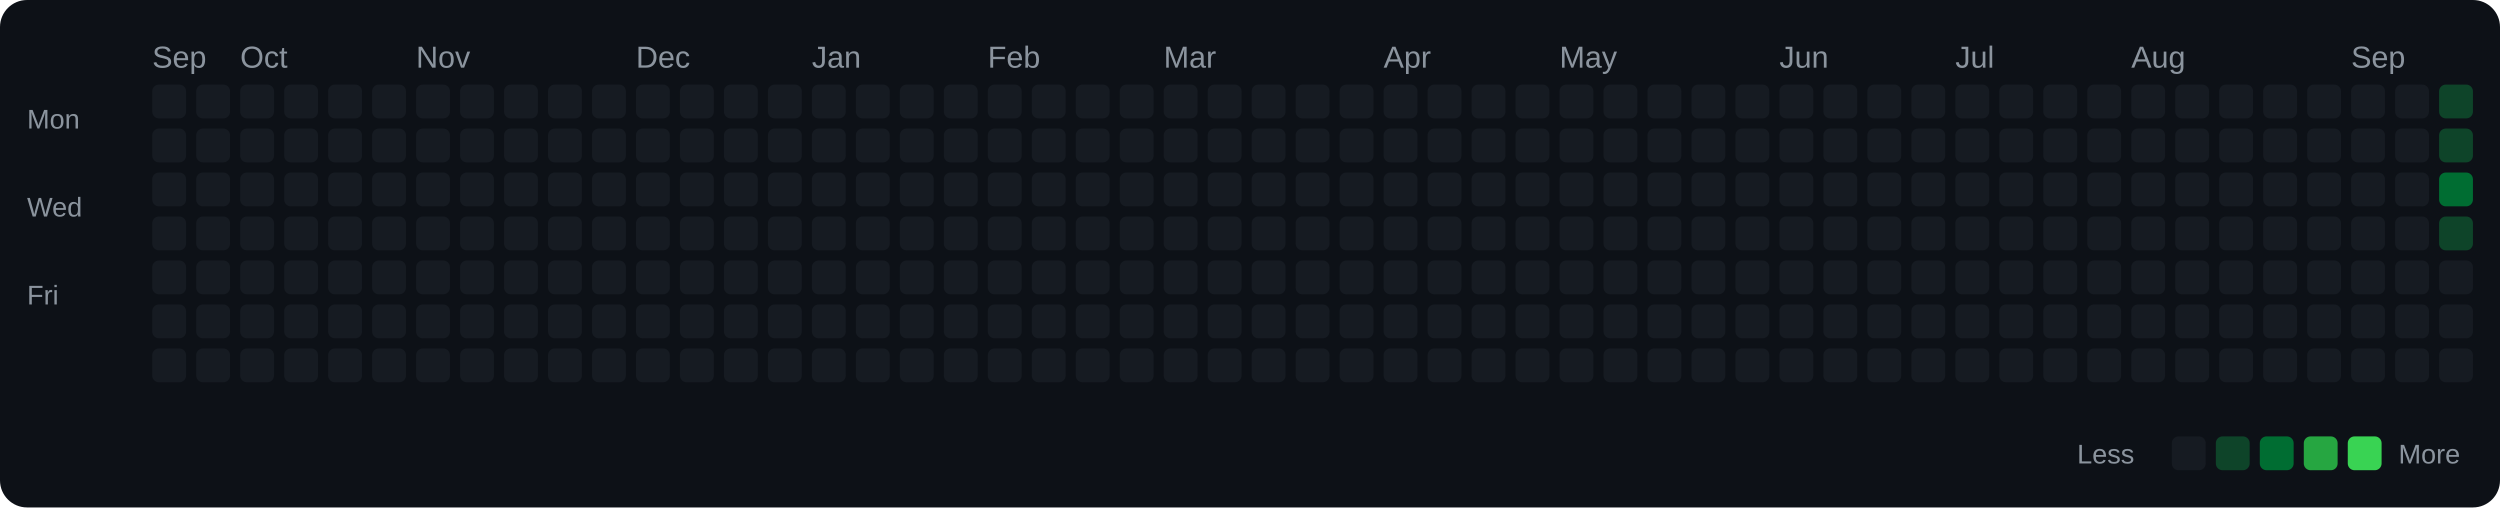
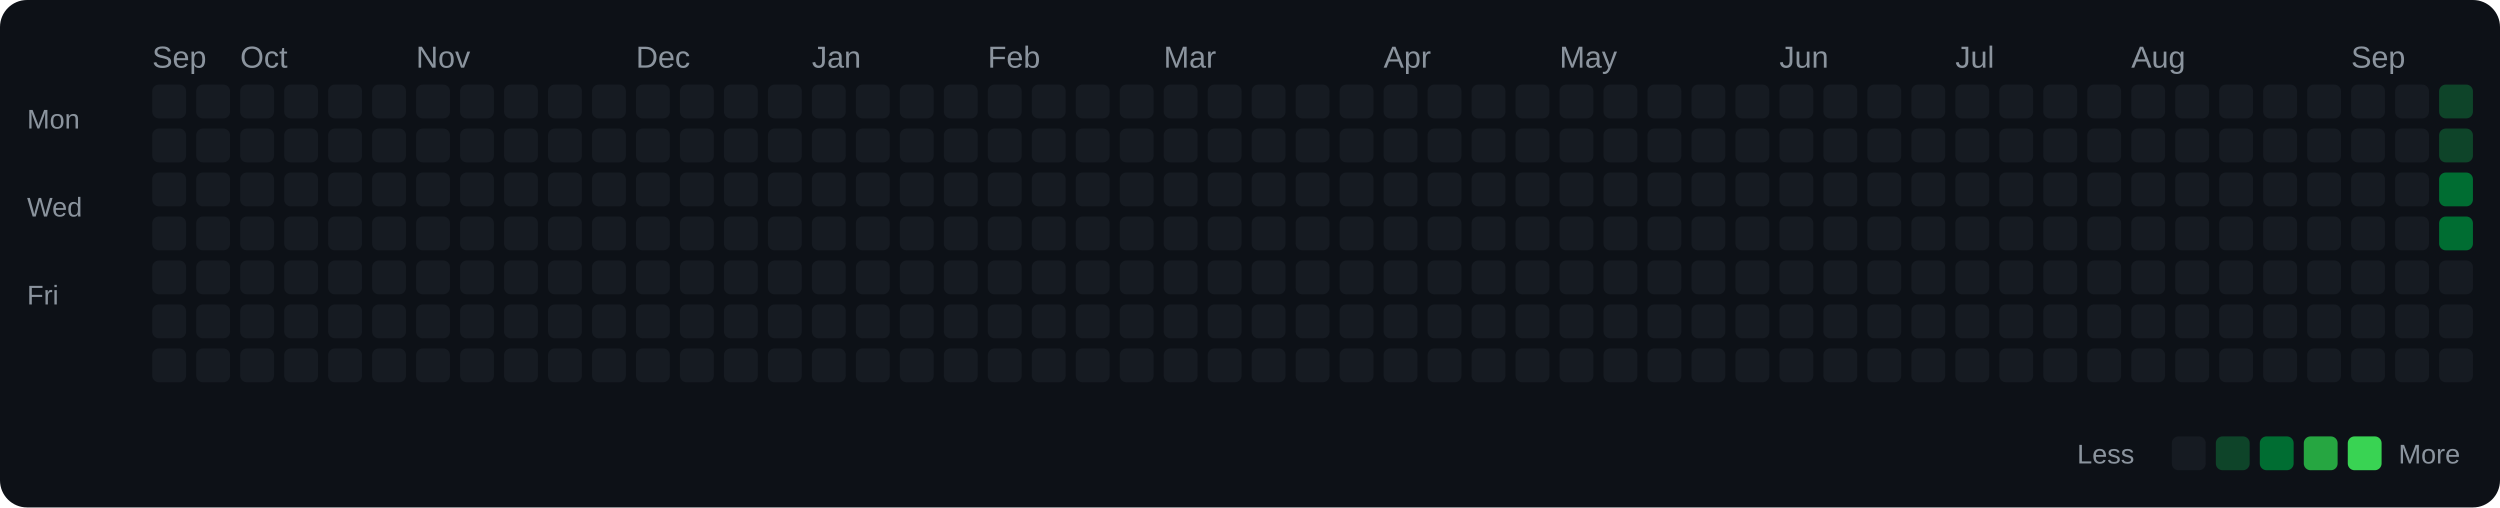
<svg xmlns="http://www.w3.org/2000/svg" width="739" height="150" viewBox="0 0 739 150" role="img" aria-labelledby="title description">
  <rect width="100%" height="100%" fill="#0d1117" rx="8" />
  <text x="45" y="20" fill="#8b949e" font-family="Arial, sans-serif" font-size="9"> Sep </text>
  <text x="71" y="20" fill="#8b949e" font-family="Arial, sans-serif" font-size="9"> Oct </text>
  <text x="123" y="20" fill="#8b949e" font-family="Arial, sans-serif" font-size="9"> Nov </text>
  <text x="188" y="20" fill="#8b949e" font-family="Arial, sans-serif" font-size="9"> Dec </text>
  <text x="240" y="20" fill="#8b949e" font-family="Arial, sans-serif" font-size="9"> Jan </text>
  <text x="292" y="20" fill="#8b949e" font-family="Arial, sans-serif" font-size="9"> Feb </text>
  <text x="344" y="20" fill="#8b949e" font-family="Arial, sans-serif" font-size="9"> Mar </text>
  <text x="409" y="20" fill="#8b949e" font-family="Arial, sans-serif" font-size="9"> Apr </text>
  <text x="461" y="20" fill="#8b949e" font-family="Arial, sans-serif" font-size="9"> May </text>
  <text x="526" y="20" fill="#8b949e" font-family="Arial, sans-serif" font-size="9"> Jun </text>
  <text x="578" y="20" fill="#8b949e" font-family="Arial, sans-serif" font-size="9"> Jul </text>
  <text x="630" y="20" fill="#8b949e" font-family="Arial, sans-serif" font-size="9"> Aug </text>
  <text x="695" y="20" fill="#8b949e" font-family="Arial, sans-serif" font-size="9"> Sep </text>
  <rect x="45" y="25" width="10" height="10" rx="2" fill="#161b22"> </rect>
  <rect x="45" y="38" width="10" height="10" rx="2" fill="#161b22"> </rect>
  <rect x="45" y="51" width="10" height="10" rx="2" fill="#161b22"> </rect>
  <rect x="45" y="64" width="10" height="10" rx="2" fill="#161b22"> </rect>
  <rect x="45" y="77" width="10" height="10" rx="2" fill="#161b22"> </rect>
  <rect x="45" y="90" width="10" height="10" rx="2" fill="#161b22"> </rect>
  <rect x="45" y="103" width="10" height="10" rx="2" fill="#161b22"> </rect>
  <rect x="58" y="25" width="10" height="10" rx="2" fill="#161b22"> </rect>
  <rect x="58" y="38" width="10" height="10" rx="2" fill="#161b22"> </rect>
  <rect x="58" y="51" width="10" height="10" rx="2" fill="#161b22"> </rect>
  <rect x="58" y="64" width="10" height="10" rx="2" fill="#161b22"> </rect>
  <rect x="58" y="77" width="10" height="10" rx="2" fill="#161b22"> </rect>
  <rect x="58" y="90" width="10" height="10" rx="2" fill="#161b22"> </rect>
  <rect x="58" y="103" width="10" height="10" rx="2" fill="#161b22"> </rect>
  <rect x="71" y="25" width="10" height="10" rx="2" fill="#161b22"> </rect>
  <rect x="71" y="38" width="10" height="10" rx="2" fill="#161b22"> </rect>
  <rect x="71" y="51" width="10" height="10" rx="2" fill="#161b22"> </rect>
  <rect x="71" y="64" width="10" height="10" rx="2" fill="#161b22"> </rect>
  <rect x="71" y="77" width="10" height="10" rx="2" fill="#161b22"> </rect>
  <rect x="71" y="90" width="10" height="10" rx="2" fill="#161b22"> </rect>
  <rect x="71" y="103" width="10" height="10" rx="2" fill="#161b22"> </rect>
  <rect x="84" y="25" width="10" height="10" rx="2" fill="#161b22"> </rect>
  <rect x="84" y="38" width="10" height="10" rx="2" fill="#161b22"> </rect>
  <rect x="84" y="51" width="10" height="10" rx="2" fill="#161b22"> </rect>
  <rect x="84" y="64" width="10" height="10" rx="2" fill="#161b22"> </rect>
  <rect x="84" y="77" width="10" height="10" rx="2" fill="#161b22"> </rect>
  <rect x="84" y="90" width="10" height="10" rx="2" fill="#161b22"> </rect>
  <rect x="84" y="103" width="10" height="10" rx="2" fill="#161b22"> </rect>
  <rect x="97" y="25" width="10" height="10" rx="2" fill="#161b22"> </rect>
  <rect x="97" y="38" width="10" height="10" rx="2" fill="#161b22"> </rect>
  <rect x="97" y="51" width="10" height="10" rx="2" fill="#161b22"> </rect>
  <rect x="97" y="64" width="10" height="10" rx="2" fill="#161b22"> </rect>
  <rect x="97" y="77" width="10" height="10" rx="2" fill="#161b22"> </rect>
  <rect x="97" y="90" width="10" height="10" rx="2" fill="#161b22"> </rect>
  <rect x="97" y="103" width="10" height="10" rx="2" fill="#161b22"> </rect>
  <rect x="110" y="25" width="10" height="10" rx="2" fill="#161b22"> </rect>
  <rect x="110" y="38" width="10" height="10" rx="2" fill="#161b22"> </rect>
  <rect x="110" y="51" width="10" height="10" rx="2" fill="#161b22"> </rect>
  <rect x="110" y="64" width="10" height="10" rx="2" fill="#161b22"> </rect>
  <rect x="110" y="77" width="10" height="10" rx="2" fill="#161b22"> </rect>
  <rect x="110" y="90" width="10" height="10" rx="2" fill="#161b22"> </rect>
  <rect x="110" y="103" width="10" height="10" rx="2" fill="#161b22"> </rect>
  <rect x="123" y="25" width="10" height="10" rx="2" fill="#161b22"> </rect>
  <rect x="123" y="38" width="10" height="10" rx="2" fill="#161b22"> </rect>
  <rect x="123" y="51" width="10" height="10" rx="2" fill="#161b22"> </rect>
  <rect x="123" y="64" width="10" height="10" rx="2" fill="#161b22"> </rect>
  <rect x="123" y="77" width="10" height="10" rx="2" fill="#161b22"> </rect>
  <rect x="123" y="90" width="10" height="10" rx="2" fill="#161b22"> </rect>
  <rect x="123" y="103" width="10" height="10" rx="2" fill="#161b22"> </rect>
  <rect x="136" y="25" width="10" height="10" rx="2" fill="#161b22"> </rect>
  <rect x="136" y="38" width="10" height="10" rx="2" fill="#161b22"> </rect>
  <rect x="136" y="51" width="10" height="10" rx="2" fill="#161b22"> </rect>
  <rect x="136" y="64" width="10" height="10" rx="2" fill="#161b22"> </rect>
  <rect x="136" y="77" width="10" height="10" rx="2" fill="#161b22"> </rect>
  <rect x="136" y="90" width="10" height="10" rx="2" fill="#161b22"> </rect>
  <rect x="136" y="103" width="10" height="10" rx="2" fill="#161b22"> </rect>
  <rect x="149" y="25" width="10" height="10" rx="2" fill="#161b22"> </rect>
  <rect x="149" y="38" width="10" height="10" rx="2" fill="#161b22"> </rect>
  <rect x="149" y="51" width="10" height="10" rx="2" fill="#161b22"> </rect>
  <rect x="149" y="64" width="10" height="10" rx="2" fill="#161b22"> </rect>
  <rect x="149" y="77" width="10" height="10" rx="2" fill="#161b22"> </rect>
  <rect x="149" y="90" width="10" height="10" rx="2" fill="#161b22"> </rect>
  <rect x="149" y="103" width="10" height="10" rx="2" fill="#161b22"> </rect>
  <rect x="162" y="25" width="10" height="10" rx="2" fill="#161b22"> </rect>
  <rect x="162" y="38" width="10" height="10" rx="2" fill="#161b22"> </rect>
  <rect x="162" y="51" width="10" height="10" rx="2" fill="#161b22"> </rect>
  <rect x="162" y="64" width="10" height="10" rx="2" fill="#161b22"> </rect>
  <rect x="162" y="77" width="10" height="10" rx="2" fill="#161b22"> </rect>
  <rect x="162" y="90" width="10" height="10" rx="2" fill="#161b22"> </rect>
  <rect x="162" y="103" width="10" height="10" rx="2" fill="#161b22"> </rect>
  <rect x="175" y="25" width="10" height="10" rx="2" fill="#161b22"> </rect>
  <rect x="175" y="38" width="10" height="10" rx="2" fill="#161b22"> </rect>
  <rect x="175" y="51" width="10" height="10" rx="2" fill="#161b22"> </rect>
  <rect x="175" y="64" width="10" height="10" rx="2" fill="#161b22"> </rect>
  <rect x="175" y="77" width="10" height="10" rx="2" fill="#161b22"> </rect>
  <rect x="175" y="90" width="10" height="10" rx="2" fill="#161b22"> </rect>
  <rect x="175" y="103" width="10" height="10" rx="2" fill="#161b22"> </rect>
  <rect x="188" y="25" width="10" height="10" rx="2" fill="#161b22"> </rect>
  <rect x="188" y="38" width="10" height="10" rx="2" fill="#161b22"> </rect>
  <rect x="188" y="51" width="10" height="10" rx="2" fill="#161b22"> </rect>
  <rect x="188" y="64" width="10" height="10" rx="2" fill="#161b22"> </rect>
  <rect x="188" y="77" width="10" height="10" rx="2" fill="#161b22"> </rect>
  <rect x="188" y="90" width="10" height="10" rx="2" fill="#161b22"> </rect>
  <rect x="188" y="103" width="10" height="10" rx="2" fill="#161b22"> </rect>
  <rect x="201" y="25" width="10" height="10" rx="2" fill="#161b22"> </rect>
  <rect x="201" y="38" width="10" height="10" rx="2" fill="#161b22"> </rect>
  <rect x="201" y="51" width="10" height="10" rx="2" fill="#161b22"> </rect>
  <rect x="201" y="64" width="10" height="10" rx="2" fill="#161b22"> </rect>
  <rect x="201" y="77" width="10" height="10" rx="2" fill="#161b22"> </rect>
  <rect x="201" y="90" width="10" height="10" rx="2" fill="#161b22"> </rect>
  <rect x="201" y="103" width="10" height="10" rx="2" fill="#161b22"> </rect>
  <rect x="214" y="25" width="10" height="10" rx="2" fill="#161b22"> </rect>
  <rect x="214" y="38" width="10" height="10" rx="2" fill="#161b22"> </rect>
  <rect x="214" y="51" width="10" height="10" rx="2" fill="#161b22"> </rect>
  <rect x="214" y="64" width="10" height="10" rx="2" fill="#161b22"> </rect>
  <rect x="214" y="77" width="10" height="10" rx="2" fill="#161b22"> </rect>
  <rect x="214" y="90" width="10" height="10" rx="2" fill="#161b22"> </rect>
  <rect x="214" y="103" width="10" height="10" rx="2" fill="#161b22"> </rect>
  <rect x="227" y="25" width="10" height="10" rx="2" fill="#161b22"> </rect>
  <rect x="227" y="38" width="10" height="10" rx="2" fill="#161b22"> </rect>
  <rect x="227" y="51" width="10" height="10" rx="2" fill="#161b22"> </rect>
  <rect x="227" y="64" width="10" height="10" rx="2" fill="#161b22"> </rect>
  <rect x="227" y="77" width="10" height="10" rx="2" fill="#161b22"> </rect>
  <rect x="227" y="90" width="10" height="10" rx="2" fill="#161b22"> </rect>
  <rect x="227" y="103" width="10" height="10" rx="2" fill="#161b22"> </rect>
  <rect x="240" y="25" width="10" height="10" rx="2" fill="#161b22"> </rect>
  <rect x="240" y="38" width="10" height="10" rx="2" fill="#161b22"> </rect>
  <rect x="240" y="51" width="10" height="10" rx="2" fill="#161b22"> </rect>
  <rect x="240" y="64" width="10" height="10" rx="2" fill="#161b22"> </rect>
  <rect x="240" y="77" width="10" height="10" rx="2" fill="#161b22"> </rect>
  <rect x="240" y="90" width="10" height="10" rx="2" fill="#161b22"> </rect>
  <rect x="240" y="103" width="10" height="10" rx="2" fill="#161b22"> </rect>
  <rect x="253" y="25" width="10" height="10" rx="2" fill="#161b22"> </rect>
  <rect x="253" y="38" width="10" height="10" rx="2" fill="#161b22"> </rect>
  <rect x="253" y="51" width="10" height="10" rx="2" fill="#161b22"> </rect>
  <rect x="253" y="64" width="10" height="10" rx="2" fill="#161b22"> </rect>
  <rect x="253" y="77" width="10" height="10" rx="2" fill="#161b22"> </rect>
  <rect x="253" y="90" width="10" height="10" rx="2" fill="#161b22"> </rect>
  <rect x="253" y="103" width="10" height="10" rx="2" fill="#161b22"> </rect>
  <rect x="266" y="25" width="10" height="10" rx="2" fill="#161b22"> </rect>
  <rect x="266" y="38" width="10" height="10" rx="2" fill="#161b22"> </rect>
  <rect x="266" y="51" width="10" height="10" rx="2" fill="#161b22"> </rect>
  <rect x="266" y="64" width="10" height="10" rx="2" fill="#161b22"> </rect>
  <rect x="266" y="77" width="10" height="10" rx="2" fill="#161b22"> </rect>
  <rect x="266" y="90" width="10" height="10" rx="2" fill="#161b22"> </rect>
  <rect x="266" y="103" width="10" height="10" rx="2" fill="#161b22"> </rect>
  <rect x="279" y="25" width="10" height="10" rx="2" fill="#161b22"> </rect>
  <rect x="279" y="38" width="10" height="10" rx="2" fill="#161b22"> </rect>
  <rect x="279" y="51" width="10" height="10" rx="2" fill="#161b22"> </rect>
  <rect x="279" y="64" width="10" height="10" rx="2" fill="#161b22"> </rect>
  <rect x="279" y="77" width="10" height="10" rx="2" fill="#161b22"> </rect>
  <rect x="279" y="90" width="10" height="10" rx="2" fill="#161b22"> </rect>
  <rect x="279" y="103" width="10" height="10" rx="2" fill="#161b22"> </rect>
  <rect x="292" y="25" width="10" height="10" rx="2" fill="#161b22"> </rect>
  <rect x="292" y="38" width="10" height="10" rx="2" fill="#161b22"> </rect>
  <rect x="292" y="51" width="10" height="10" rx="2" fill="#161b22"> </rect>
  <rect x="292" y="64" width="10" height="10" rx="2" fill="#161b22"> </rect>
  <rect x="292" y="77" width="10" height="10" rx="2" fill="#161b22"> </rect>
  <rect x="292" y="90" width="10" height="10" rx="2" fill="#161b22"> </rect>
  <rect x="292" y="103" width="10" height="10" rx="2" fill="#161b22"> </rect>
  <rect x="305" y="25" width="10" height="10" rx="2" fill="#161b22"> </rect>
  <rect x="305" y="38" width="10" height="10" rx="2" fill="#161b22"> </rect>
  <rect x="305" y="51" width="10" height="10" rx="2" fill="#161b22"> </rect>
  <rect x="305" y="64" width="10" height="10" rx="2" fill="#161b22"> </rect>
  <rect x="305" y="77" width="10" height="10" rx="2" fill="#161b22"> </rect>
  <rect x="305" y="90" width="10" height="10" rx="2" fill="#161b22"> </rect>
  <rect x="305" y="103" width="10" height="10" rx="2" fill="#161b22"> </rect>
  <rect x="318" y="25" width="10" height="10" rx="2" fill="#161b22"> </rect>
  <rect x="318" y="38" width="10" height="10" rx="2" fill="#161b22"> </rect>
  <rect x="318" y="51" width="10" height="10" rx="2" fill="#161b22"> </rect>
  <rect x="318" y="64" width="10" height="10" rx="2" fill="#161b22"> </rect>
  <rect x="318" y="77" width="10" height="10" rx="2" fill="#161b22"> </rect>
  <rect x="318" y="90" width="10" height="10" rx="2" fill="#161b22"> </rect>
  <rect x="318" y="103" width="10" height="10" rx="2" fill="#161b22"> </rect>
  <rect x="331" y="25" width="10" height="10" rx="2" fill="#161b22"> </rect>
  <rect x="331" y="38" width="10" height="10" rx="2" fill="#161b22"> </rect>
  <rect x="331" y="51" width="10" height="10" rx="2" fill="#161b22"> </rect>
  <rect x="331" y="64" width="10" height="10" rx="2" fill="#161b22"> </rect>
  <rect x="331" y="77" width="10" height="10" rx="2" fill="#161b22"> </rect>
  <rect x="331" y="90" width="10" height="10" rx="2" fill="#161b22"> </rect>
  <rect x="331" y="103" width="10" height="10" rx="2" fill="#161b22"> </rect>
  <rect x="344" y="25" width="10" height="10" rx="2" fill="#161b22"> </rect>
  <rect x="344" y="38" width="10" height="10" rx="2" fill="#161b22"> </rect>
  <rect x="344" y="51" width="10" height="10" rx="2" fill="#161b22"> </rect>
  <rect x="344" y="64" width="10" height="10" rx="2" fill="#161b22"> </rect>
  <rect x="344" y="77" width="10" height="10" rx="2" fill="#161b22"> </rect>
  <rect x="344" y="90" width="10" height="10" rx="2" fill="#161b22"> </rect>
  <rect x="344" y="103" width="10" height="10" rx="2" fill="#161b22"> </rect>
  <rect x="357" y="25" width="10" height="10" rx="2" fill="#161b22"> </rect>
  <rect x="357" y="38" width="10" height="10" rx="2" fill="#161b22"> </rect>
  <rect x="357" y="51" width="10" height="10" rx="2" fill="#161b22"> </rect>
  <rect x="357" y="64" width="10" height="10" rx="2" fill="#161b22"> </rect>
  <rect x="357" y="77" width="10" height="10" rx="2" fill="#161b22"> </rect>
  <rect x="357" y="90" width="10" height="10" rx="2" fill="#161b22"> </rect>
  <rect x="357" y="103" width="10" height="10" rx="2" fill="#161b22"> </rect>
  <rect x="370" y="25" width="10" height="10" rx="2" fill="#161b22"> </rect>
  <rect x="370" y="38" width="10" height="10" rx="2" fill="#161b22"> </rect>
  <rect x="370" y="51" width="10" height="10" rx="2" fill="#161b22"> </rect>
  <rect x="370" y="64" width="10" height="10" rx="2" fill="#161b22"> </rect>
  <rect x="370" y="77" width="10" height="10" rx="2" fill="#161b22"> </rect>
  <rect x="370" y="90" width="10" height="10" rx="2" fill="#161b22"> </rect>
  <rect x="370" y="103" width="10" height="10" rx="2" fill="#161b22"> </rect>
  <rect x="383" y="25" width="10" height="10" rx="2" fill="#161b22"> </rect>
  <rect x="383" y="38" width="10" height="10" rx="2" fill="#161b22"> </rect>
  <rect x="383" y="51" width="10" height="10" rx="2" fill="#161b22"> </rect>
  <rect x="383" y="64" width="10" height="10" rx="2" fill="#161b22"> </rect>
  <rect x="383" y="77" width="10" height="10" rx="2" fill="#161b22"> </rect>
  <rect x="383" y="90" width="10" height="10" rx="2" fill="#161b22"> </rect>
  <rect x="383" y="103" width="10" height="10" rx="2" fill="#161b22"> </rect>
  <rect x="396" y="25" width="10" height="10" rx="2" fill="#161b22"> </rect>
  <rect x="396" y="38" width="10" height="10" rx="2" fill="#161b22"> </rect>
  <rect x="396" y="51" width="10" height="10" rx="2" fill="#161b22"> </rect>
  <rect x="396" y="64" width="10" height="10" rx="2" fill="#161b22"> </rect>
  <rect x="396" y="77" width="10" height="10" rx="2" fill="#161b22"> </rect>
  <rect x="396" y="90" width="10" height="10" rx="2" fill="#161b22"> </rect>
  <rect x="396" y="103" width="10" height="10" rx="2" fill="#161b22"> </rect>
  <rect x="409" y="25" width="10" height="10" rx="2" fill="#161b22"> </rect>
  <rect x="409" y="38" width="10" height="10" rx="2" fill="#161b22"> </rect>
  <rect x="409" y="51" width="10" height="10" rx="2" fill="#161b22"> </rect>
  <rect x="409" y="64" width="10" height="10" rx="2" fill="#161b22"> </rect>
  <rect x="409" y="77" width="10" height="10" rx="2" fill="#161b22"> </rect>
  <rect x="409" y="90" width="10" height="10" rx="2" fill="#161b22"> </rect>
  <rect x="409" y="103" width="10" height="10" rx="2" fill="#161b22"> </rect>
  <rect x="422" y="25" width="10" height="10" rx="2" fill="#161b22"> </rect>
  <rect x="422" y="38" width="10" height="10" rx="2" fill="#161b22"> </rect>
  <rect x="422" y="51" width="10" height="10" rx="2" fill="#161b22"> </rect>
  <rect x="422" y="64" width="10" height="10" rx="2" fill="#161b22"> </rect>
  <rect x="422" y="77" width="10" height="10" rx="2" fill="#161b22"> </rect>
  <rect x="422" y="90" width="10" height="10" rx="2" fill="#161b22"> </rect>
  <rect x="422" y="103" width="10" height="10" rx="2" fill="#161b22"> </rect>
  <rect x="435" y="25" width="10" height="10" rx="2" fill="#161b22"> </rect>
  <rect x="435" y="38" width="10" height="10" rx="2" fill="#161b22"> </rect>
  <rect x="435" y="51" width="10" height="10" rx="2" fill="#161b22"> </rect>
  <rect x="435" y="64" width="10" height="10" rx="2" fill="#161b22"> </rect>
  <rect x="435" y="77" width="10" height="10" rx="2" fill="#161b22"> </rect>
  <rect x="435" y="90" width="10" height="10" rx="2" fill="#161b22"> </rect>
  <rect x="435" y="103" width="10" height="10" rx="2" fill="#161b22"> </rect>
  <rect x="448" y="25" width="10" height="10" rx="2" fill="#161b22"> </rect>
  <rect x="448" y="38" width="10" height="10" rx="2" fill="#161b22"> </rect>
  <rect x="448" y="51" width="10" height="10" rx="2" fill="#161b22"> </rect>
  <rect x="448" y="64" width="10" height="10" rx="2" fill="#161b22"> </rect>
  <rect x="448" y="77" width="10" height="10" rx="2" fill="#161b22"> </rect>
  <rect x="448" y="90" width="10" height="10" rx="2" fill="#161b22"> </rect>
  <rect x="448" y="103" width="10" height="10" rx="2" fill="#161b22"> </rect>
  <rect x="461" y="25" width="10" height="10" rx="2" fill="#161b22"> </rect>
  <rect x="461" y="38" width="10" height="10" rx="2" fill="#161b22"> </rect>
  <rect x="461" y="51" width="10" height="10" rx="2" fill="#161b22"> </rect>
  <rect x="461" y="64" width="10" height="10" rx="2" fill="#161b22"> </rect>
  <rect x="461" y="77" width="10" height="10" rx="2" fill="#161b22"> </rect>
  <rect x="461" y="90" width="10" height="10" rx="2" fill="#161b22"> </rect>
  <rect x="461" y="103" width="10" height="10" rx="2" fill="#161b22"> </rect>
  <rect x="474" y="25" width="10" height="10" rx="2" fill="#161b22"> </rect>
  <rect x="474" y="38" width="10" height="10" rx="2" fill="#161b22"> </rect>
  <rect x="474" y="51" width="10" height="10" rx="2" fill="#161b22"> </rect>
  <rect x="474" y="64" width="10" height="10" rx="2" fill="#161b22"> </rect>
  <rect x="474" y="77" width="10" height="10" rx="2" fill="#161b22"> </rect>
  <rect x="474" y="90" width="10" height="10" rx="2" fill="#161b22"> </rect>
  <rect x="474" y="103" width="10" height="10" rx="2" fill="#161b22"> </rect>
  <rect x="487" y="25" width="10" height="10" rx="2" fill="#161b22"> </rect>
  <rect x="487" y="38" width="10" height="10" rx="2" fill="#161b22"> </rect>
  <rect x="487" y="51" width="10" height="10" rx="2" fill="#161b22"> </rect>
  <rect x="487" y="64" width="10" height="10" rx="2" fill="#161b22"> </rect>
  <rect x="487" y="77" width="10" height="10" rx="2" fill="#161b22"> </rect>
  <rect x="487" y="90" width="10" height="10" rx="2" fill="#161b22"> </rect>
  <rect x="487" y="103" width="10" height="10" rx="2" fill="#161b22"> </rect>
  <rect x="500" y="25" width="10" height="10" rx="2" fill="#161b22"> </rect>
  <rect x="500" y="38" width="10" height="10" rx="2" fill="#161b22"> </rect>
  <rect x="500" y="51" width="10" height="10" rx="2" fill="#161b22"> </rect>
  <rect x="500" y="64" width="10" height="10" rx="2" fill="#161b22"> </rect>
  <rect x="500" y="77" width="10" height="10" rx="2" fill="#161b22"> </rect>
  <rect x="500" y="90" width="10" height="10" rx="2" fill="#161b22"> </rect>
  <rect x="500" y="103" width="10" height="10" rx="2" fill="#161b22"> </rect>
  <rect x="513" y="25" width="10" height="10" rx="2" fill="#161b22"> </rect>
  <rect x="513" y="38" width="10" height="10" rx="2" fill="#161b22"> </rect>
  <rect x="513" y="51" width="10" height="10" rx="2" fill="#161b22"> </rect>
  <rect x="513" y="64" width="10" height="10" rx="2" fill="#161b22"> </rect>
  <rect x="513" y="77" width="10" height="10" rx="2" fill="#161b22"> </rect>
  <rect x="513" y="90" width="10" height="10" rx="2" fill="#161b22"> </rect>
  <rect x="513" y="103" width="10" height="10" rx="2" fill="#161b22"> </rect>
  <rect x="526" y="25" width="10" height="10" rx="2" fill="#161b22"> </rect>
  <rect x="526" y="38" width="10" height="10" rx="2" fill="#161b22"> </rect>
  <rect x="526" y="51" width="10" height="10" rx="2" fill="#161b22"> </rect>
  <rect x="526" y="64" width="10" height="10" rx="2" fill="#161b22"> </rect>
  <rect x="526" y="77" width="10" height="10" rx="2" fill="#161b22"> </rect>
  <rect x="526" y="90" width="10" height="10" rx="2" fill="#161b22"> </rect>
  <rect x="526" y="103" width="10" height="10" rx="2" fill="#161b22"> </rect>
  <rect x="539" y="25" width="10" height="10" rx="2" fill="#161b22"> </rect>
  <rect x="539" y="38" width="10" height="10" rx="2" fill="#161b22"> </rect>
  <rect x="539" y="51" width="10" height="10" rx="2" fill="#161b22"> </rect>
  <rect x="539" y="64" width="10" height="10" rx="2" fill="#161b22"> </rect>
  <rect x="539" y="77" width="10" height="10" rx="2" fill="#161b22"> </rect>
  <rect x="539" y="90" width="10" height="10" rx="2" fill="#161b22"> </rect>
  <rect x="539" y="103" width="10" height="10" rx="2" fill="#161b22"> </rect>
  <rect x="552" y="25" width="10" height="10" rx="2" fill="#161b22"> </rect>
  <rect x="552" y="38" width="10" height="10" rx="2" fill="#161b22"> </rect>
  <rect x="552" y="51" width="10" height="10" rx="2" fill="#161b22"> </rect>
  <rect x="552" y="64" width="10" height="10" rx="2" fill="#161b22"> </rect>
  <rect x="552" y="77" width="10" height="10" rx="2" fill="#161b22"> </rect>
  <rect x="552" y="90" width="10" height="10" rx="2" fill="#161b22"> </rect>
  <rect x="552" y="103" width="10" height="10" rx="2" fill="#161b22"> </rect>
  <rect x="565" y="25" width="10" height="10" rx="2" fill="#161b22"> </rect>
  <rect x="565" y="38" width="10" height="10" rx="2" fill="#161b22"> </rect>
  <rect x="565" y="51" width="10" height="10" rx="2" fill="#161b22"> </rect>
  <rect x="565" y="64" width="10" height="10" rx="2" fill="#161b22"> </rect>
  <rect x="565" y="77" width="10" height="10" rx="2" fill="#161b22"> </rect>
  <rect x="565" y="90" width="10" height="10" rx="2" fill="#161b22"> </rect>
  <rect x="565" y="103" width="10" height="10" rx="2" fill="#161b22"> </rect>
  <rect x="578" y="25" width="10" height="10" rx="2" fill="#161b22"> </rect>
  <rect x="578" y="38" width="10" height="10" rx="2" fill="#161b22"> </rect>
  <rect x="578" y="51" width="10" height="10" rx="2" fill="#161b22"> </rect>
  <rect x="578" y="64" width="10" height="10" rx="2" fill="#161b22"> </rect>
  <rect x="578" y="77" width="10" height="10" rx="2" fill="#161b22"> </rect>
  <rect x="578" y="90" width="10" height="10" rx="2" fill="#161b22"> </rect>
  <rect x="578" y="103" width="10" height="10" rx="2" fill="#161b22"> </rect>
  <rect x="591" y="25" width="10" height="10" rx="2" fill="#161b22"> </rect>
  <rect x="591" y="38" width="10" height="10" rx="2" fill="#161b22"> </rect>
  <rect x="591" y="51" width="10" height="10" rx="2" fill="#161b22"> </rect>
  <rect x="591" y="64" width="10" height="10" rx="2" fill="#161b22"> </rect>
  <rect x="591" y="77" width="10" height="10" rx="2" fill="#161b22"> </rect>
  <rect x="591" y="90" width="10" height="10" rx="2" fill="#161b22"> </rect>
  <rect x="591" y="103" width="10" height="10" rx="2" fill="#161b22"> </rect>
  <rect x="604" y="25" width="10" height="10" rx="2" fill="#161b22"> </rect>
  <rect x="604" y="38" width="10" height="10" rx="2" fill="#161b22"> </rect>
  <rect x="604" y="51" width="10" height="10" rx="2" fill="#161b22"> </rect>
  <rect x="604" y="64" width="10" height="10" rx="2" fill="#161b22"> </rect>
  <rect x="604" y="77" width="10" height="10" rx="2" fill="#161b22"> </rect>
  <rect x="604" y="90" width="10" height="10" rx="2" fill="#161b22"> </rect>
  <rect x="604" y="103" width="10" height="10" rx="2" fill="#161b22"> </rect>
  <rect x="617" y="25" width="10" height="10" rx="2" fill="#161b22"> </rect>
  <rect x="617" y="38" width="10" height="10" rx="2" fill="#161b22"> </rect>
  <rect x="617" y="51" width="10" height="10" rx="2" fill="#161b22"> </rect>
  <rect x="617" y="64" width="10" height="10" rx="2" fill="#161b22"> </rect>
  <rect x="617" y="77" width="10" height="10" rx="2" fill="#161b22"> </rect>
  <rect x="617" y="90" width="10" height="10" rx="2" fill="#161b22"> </rect>
  <rect x="617" y="103" width="10" height="10" rx="2" fill="#161b22"> </rect>
  <rect x="630" y="25" width="10" height="10" rx="2" fill="#161b22"> </rect>
  <rect x="630" y="38" width="10" height="10" rx="2" fill="#161b22"> </rect>
  <rect x="630" y="51" width="10" height="10" rx="2" fill="#161b22"> </rect>
  <rect x="630" y="64" width="10" height="10" rx="2" fill="#161b22"> </rect>
  <rect x="630" y="77" width="10" height="10" rx="2" fill="#161b22"> </rect>
  <rect x="630" y="90" width="10" height="10" rx="2" fill="#161b22"> </rect>
  <rect x="630" y="103" width="10" height="10" rx="2" fill="#161b22"> </rect>
  <rect x="643" y="25" width="10" height="10" rx="2" fill="#161b22"> </rect>
  <rect x="643" y="38" width="10" height="10" rx="2" fill="#161b22"> </rect>
  <rect x="643" y="51" width="10" height="10" rx="2" fill="#161b22"> </rect>
  <rect x="643" y="64" width="10" height="10" rx="2" fill="#161b22"> </rect>
  <rect x="643" y="77" width="10" height="10" rx="2" fill="#161b22"> </rect>
  <rect x="643" y="90" width="10" height="10" rx="2" fill="#161b22"> </rect>
  <rect x="643" y="103" width="10" height="10" rx="2" fill="#161b22"> </rect>
  <rect x="656" y="25" width="10" height="10" rx="2" fill="#161b22"> </rect>
  <rect x="656" y="38" width="10" height="10" rx="2" fill="#161b22"> </rect>
  <rect x="656" y="51" width="10" height="10" rx="2" fill="#161b22"> </rect>
  <rect x="656" y="64" width="10" height="10" rx="2" fill="#161b22"> </rect>
  <rect x="656" y="77" width="10" height="10" rx="2" fill="#161b22"> </rect>
  <rect x="656" y="90" width="10" height="10" rx="2" fill="#161b22"> </rect>
  <rect x="656" y="103" width="10" height="10" rx="2" fill="#161b22"> </rect>
  <rect x="669" y="25" width="10" height="10" rx="2" fill="#161b22"> </rect>
  <rect x="669" y="38" width="10" height="10" rx="2" fill="#161b22"> </rect>
  <rect x="669" y="51" width="10" height="10" rx="2" fill="#161b22"> </rect>
  <rect x="669" y="64" width="10" height="10" rx="2" fill="#161b22"> </rect>
  <rect x="669" y="77" width="10" height="10" rx="2" fill="#161b22"> </rect>
  <rect x="669" y="90" width="10" height="10" rx="2" fill="#161b22"> </rect>
  <rect x="669" y="103" width="10" height="10" rx="2" fill="#161b22"> </rect>
  <rect x="682" y="25" width="10" height="10" rx="2" fill="#161b22"> </rect>
  <rect x="682" y="38" width="10" height="10" rx="2" fill="#161b22"> </rect>
  <rect x="682" y="51" width="10" height="10" rx="2" fill="#161b22"> </rect>
  <rect x="682" y="64" width="10" height="10" rx="2" fill="#161b22"> </rect>
  <rect x="682" y="77" width="10" height="10" rx="2" fill="#161b22"> </rect>
  <rect x="682" y="90" width="10" height="10" rx="2" fill="#161b22"> </rect>
  <rect x="682" y="103" width="10" height="10" rx="2" fill="#161b22"> </rect>
  <rect x="695" y="25" width="10" height="10" rx="2" fill="#161b22"> </rect>
  <rect x="695" y="38" width="10" height="10" rx="2" fill="#161b22"> </rect>
  <rect x="695" y="51" width="10" height="10" rx="2" fill="#161b22"> </rect>
  <rect x="695" y="64" width="10" height="10" rx="2" fill="#161b22"> </rect>
  <rect x="695" y="77" width="10" height="10" rx="2" fill="#161b22"> </rect>
  <rect x="695" y="90" width="10" height="10" rx="2" fill="#161b22"> </rect>
  <rect x="695" y="103" width="10" height="10" rx="2" fill="#161b22"> </rect>
  <rect x="708" y="25" width="10" height="10" rx="2" fill="#161b22"> </rect>
  <rect x="708" y="38" width="10" height="10" rx="2" fill="#161b22"> </rect>
  <rect x="708" y="51" width="10" height="10" rx="2" fill="#161b22"> </rect>
  <rect x="708" y="64" width="10" height="10" rx="2" fill="#161b22"> </rect>
  <rect x="708" y="77" width="10" height="10" rx="2" fill="#161b22"> </rect>
  <rect x="708" y="90" width="10" height="10" rx="2" fill="#161b22"> </rect>
  <rect x="708" y="103" width="10" height="10" rx="2" fill="#161b22"> </rect>
  <rect x="721" y="25" width="10" height="10" rx="2" fill="#0e4429"> </rect>
  <rect x="721" y="38" width="10" height="10" rx="2" fill="#0e4429"> </rect>
  <rect x="721" y="51" width="10" height="10" rx="2" fill="#006d32"> </rect>
-   <rect x="721" y="64" width="10" height="10" rx="2" fill="#0e4429"> </rect>
+   <rect x="721" y="64" width="10" height="10" rx="2" fill="#006d32"> </rect>
  <rect x="721" y="77" width="10" height="10" rx="2" fill="#161b22"> </rect>
  <rect x="721" y="90" width="10" height="10" rx="2" fill="#161b22"> </rect>
  <rect x="721" y="103" width="10" height="10" rx="2" fill="#161b22"> </rect>
  <text x="8" y="38" fill="#8b949e" font-family="Arial, sans-serif" font-size="8">Mon</text>
  <text x="8" y="64" fill="#8b949e" font-family="Arial, sans-serif" font-size="8">Wed</text>
  <text x="8" y="90" fill="#8b949e" font-family="Arial, sans-serif" font-size="8">Fri</text>
  <text x="614" y="137" fill="#8b949e" font-family="Arial, sans-serif" font-size="8">Less</text>
  <rect x="642" y="129" width="10" height="10" rx="2" fill="#161b22" />
  <rect x="655" y="129" width="10" height="10" rx="2" fill="#0e4429" />
  <rect x="668" y="129" width="10" height="10" rx="2" fill="#006d32" />
  <rect x="681" y="129" width="10" height="10" rx="2" fill="#26a641" />
  <rect x="694" y="129" width="10" height="10" rx="2" fill="#39d353" />
  <text x="709" y="137" fill="#8b949e" font-family="Arial, sans-serif" font-size="8">More</text>
</svg>
